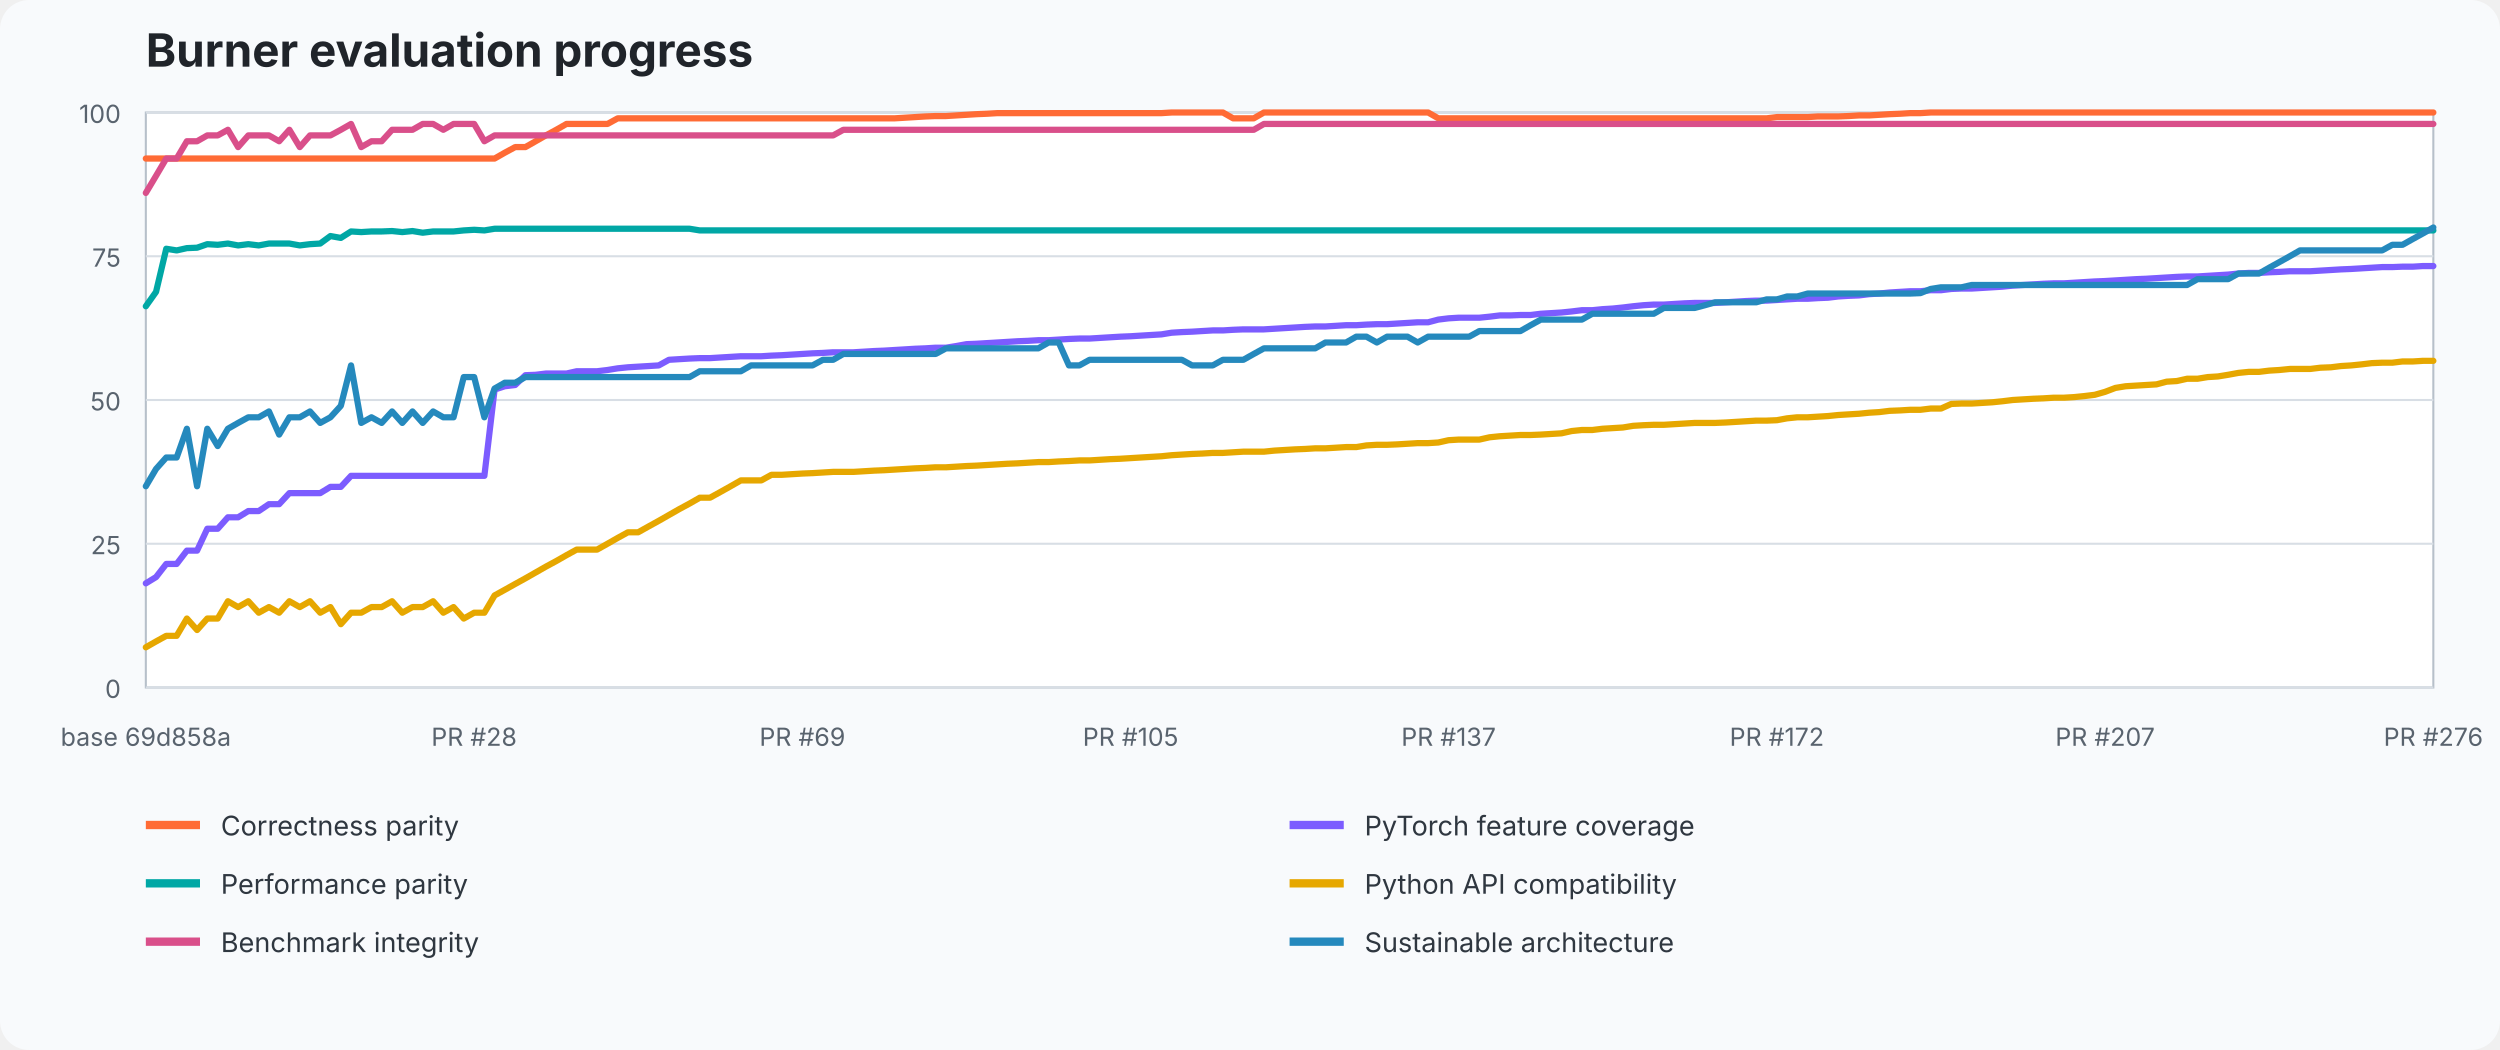
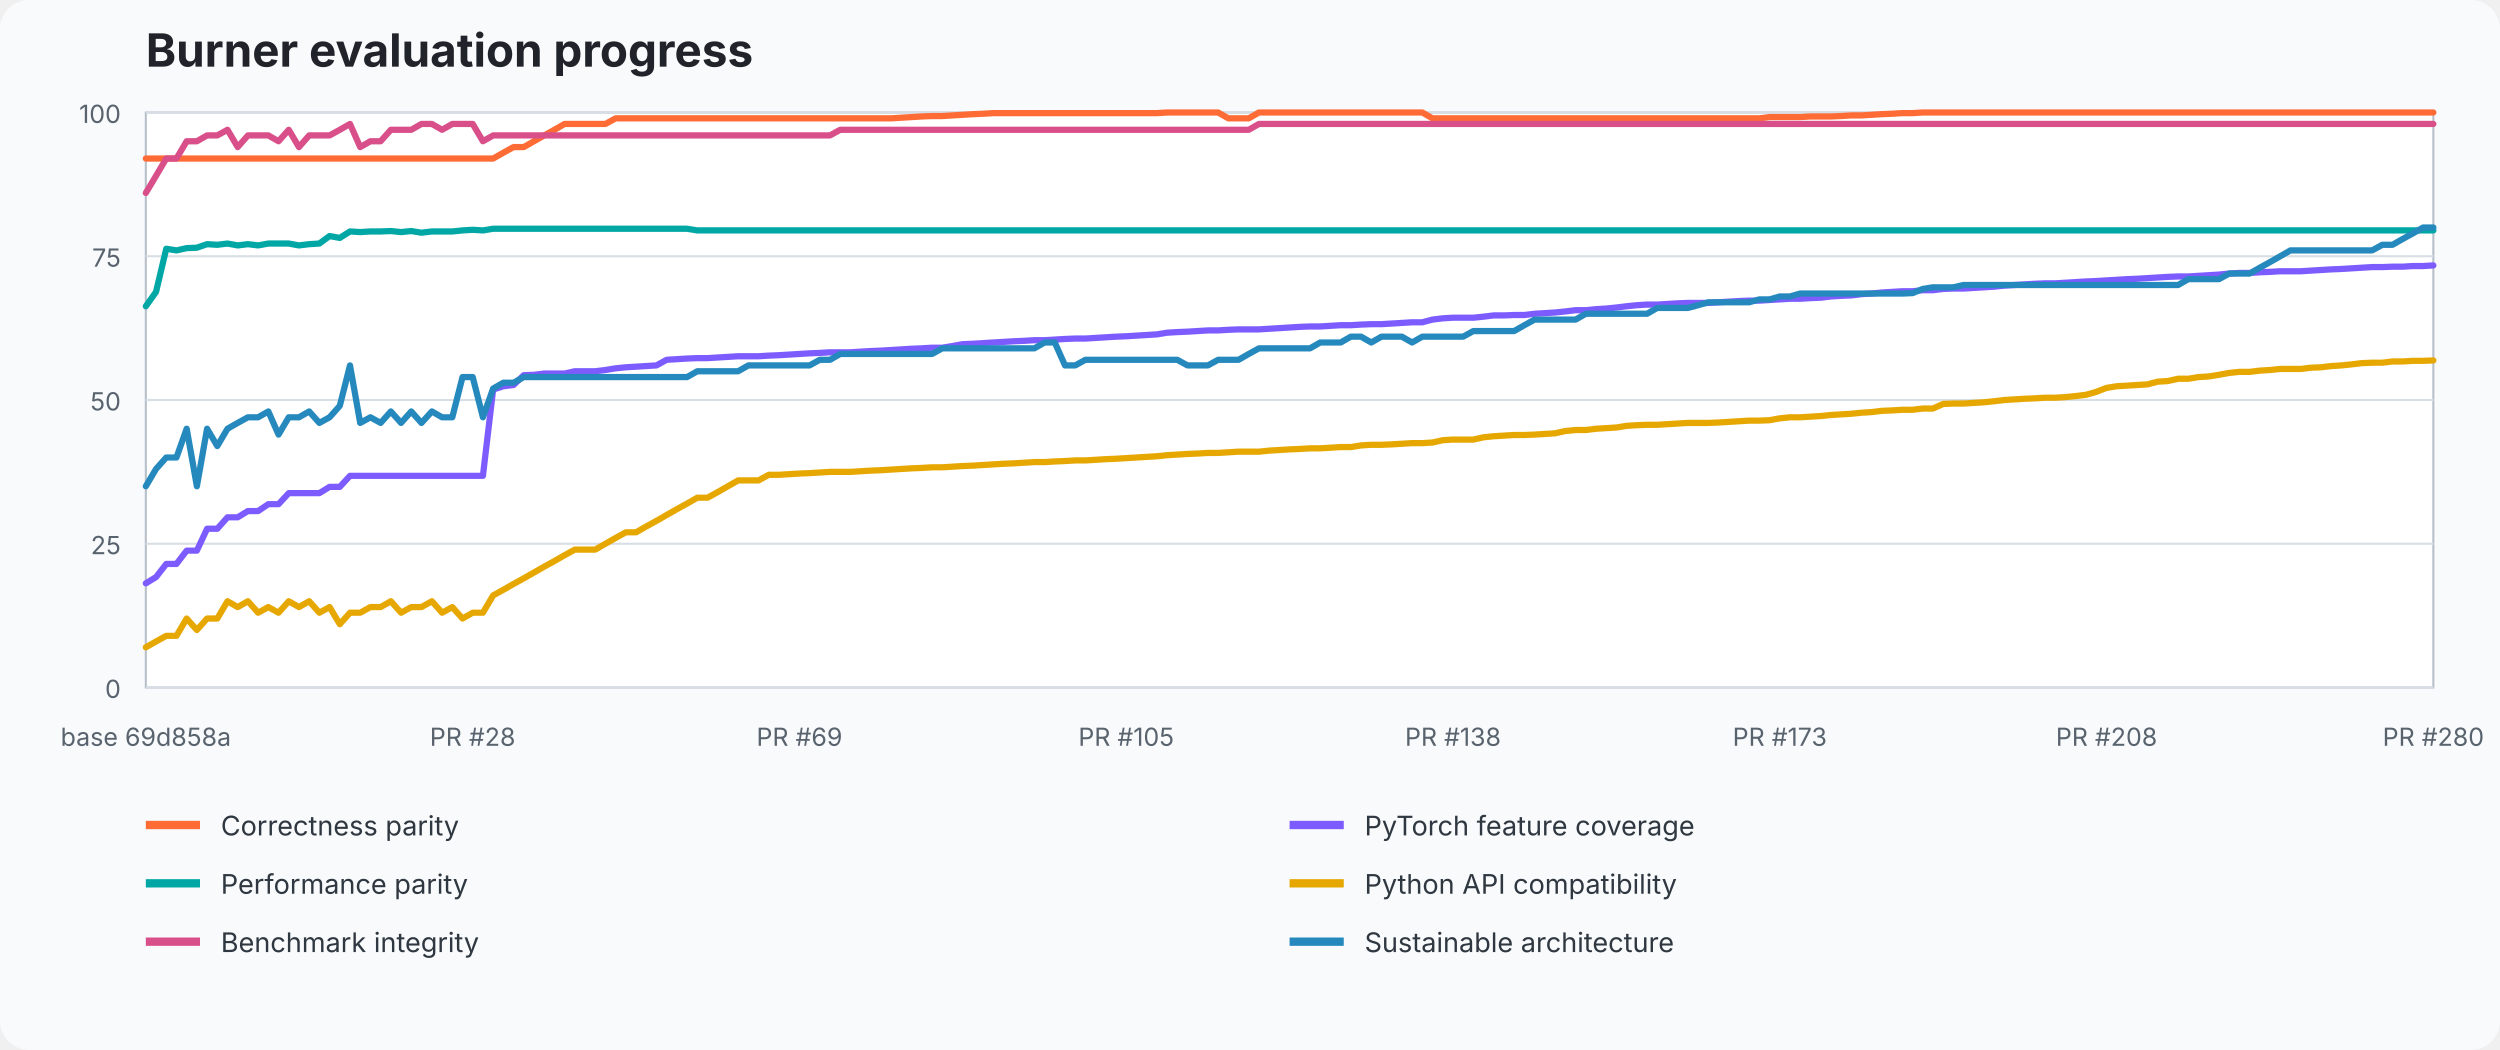
<svg xmlns="http://www.w3.org/2000/svg" width="1200" height="504" viewBox="0 0 1200 504" role="img" aria-labelledby="title desc">
  <style>text{font-family:ui-sans-serif,system-ui,-apple-system,BlinkMacSystemFont,"Segoe UI",sans-serif}.title{font-size:22px;font-weight:700;fill:#20242a}.axis{font-size:12px;fill:#59636e}.legend{font-size:13px;fill:#2f3740}.grid{stroke:#d8dee5;stroke-width:1}.plot{fill:#fff;stroke:#b7c0ca}</style>
  <rect width="100%" height="100%" fill="#f8fafc" rx="14" />
  <text x="70" y="32" class="title">Burner evaluation progress</text>
  <rect x="70" y="54" width="1098" height="276" class="plot" />
  <line x1="70" y1="330" x2="1168" y2="330" class="grid" />
  <text x="58" y="335" text-anchor="end" class="axis">0</text>
  <line x1="70" y1="261" x2="1168" y2="261" class="grid" />
  <text x="58" y="266" text-anchor="end" class="axis">25</text>
  <line x1="70" y1="192" x2="1168" y2="192" class="grid" />
  <text x="58" y="197" text-anchor="end" class="axis">50</text>
  <line x1="70" y1="123" x2="1168" y2="123" class="grid" />
  <text x="58" y="128" text-anchor="end" class="axis">75</text>
  <line x1="70" y1="54" x2="1168" y2="54" class="grid" />
  <text x="58" y="59" text-anchor="end" class="axis">100</text>
-   <polyline points="70.0,76.1 74.9,76.1 79.8,76.1 84.8,76.1 89.7,76.1 94.6,76.1 99.5,76.1 104.5,76.1 109.4,76.1 114.3,76.1 119.2,76.1 124.2,76.1 129.1,76.1 134.0,76.1 138.9,76.1 143.9,76.1 148.8,76.1 153.7,76.1 158.6,76.1 163.6,76.1 168.5,76.1 173.4,76.1 178.3,76.1 183.2,76.1 188.2,76.1 193.1,76.1 198.0,76.1 202.9,76.1 207.9,76.1 212.8,76.1 217.7,76.1 222.6,76.1 227.6,76.1 232.5,76.1 237.4,76.1 242.3,73.3 247.3,70.6 252.2,70.6 257.1,67.8 262.0,65.0 267.0,62.3 271.9,59.5 276.8,59.5 281.7,59.5 286.6,59.5 291.6,59.5 296.5,56.8 301.4,56.8 306.3,56.8 311.3,56.8 316.2,56.8 321.1,56.8 326.0,56.8 331.0,56.8 335.9,56.8 340.8,56.8 345.7,56.8 350.7,56.8 355.6,56.8 360.5,56.8 365.4,56.8 370.3,56.8 375.3,56.8 380.2,56.8 385.1,56.8 390.0,56.8 395.0,56.8 399.9,56.8 404.8,56.8 409.7,56.8 414.7,56.8 419.6,56.8 424.5,56.8 429.4,56.8 434.4,56.5 439.3,56.2 444.2,55.9 449.1,55.7 454.1,55.7 459.0,55.4 463.9,55.1 468.8,54.8 473.7,54.6 478.7,54.3 483.6,54.3 488.5,54.3 493.4,54.3 498.4,54.3 503.3,54.3 508.2,54.3 513.1,54.3 518.1,54.3 523.0,54.3 527.9,54.3 532.8,54.3 537.8,54.3 542.7,54.3 547.6,54.3 552.5,54.3 557.5,54.3 562.4,54.0 567.3,54.0 572.2,54.0 577.1,54.0 582.1,54.0 587.0,54.0 591.9,56.8 596.8,56.8 601.8,56.8 606.7,54.0 611.6,54.0 616.5,54.0 621.5,54.0 626.4,54.0 631.3,54.0 636.2,54.0 641.2,54.0 646.1,54.0 651.0,54.0 655.9,54.0 660.9,54.0 665.8,54.0 670.7,54.0 675.6,54.0 680.5,54.0 685.5,54.0 690.4,56.8 695.3,56.8 700.2,56.8 705.2,56.8 710.1,56.8 715.0,56.8 719.9,56.8 724.9,56.8 729.8,56.8 734.7,56.8 739.6,56.8 744.6,56.8 749.5,56.8 754.4,56.8 759.3,56.8 764.3,56.8 769.2,56.8 774.1,56.8 779.0,56.8 783.9,56.8 788.9,56.8 793.8,56.8 798.7,56.8 803.6,56.8 808.6,56.8 813.5,56.8 818.4,56.8 823.3,56.8 828.3,56.8 833.2,56.8 838.1,56.8 843.0,56.8 848.0,56.8 852.9,56.2 857.8,56.2 862.7,56.2 867.7,56.2 872.6,55.9 877.5,55.9 882.4,55.9 887.3,55.7 892.3,55.4 897.2,55.4 902.1,55.1 907.0,54.8 912.0,54.6 916.9,54.3 921.8,54.3 926.7,54.0 931.7,54.0 936.6,54.0 941.5,54.0 946.4,54.0 951.4,54.0 956.3,54.0 961.2,54.0 966.1,54.0 971.0,54.0 976.0,54.0 980.9,54.0 985.8,54.0 990.7,54.0 995.7,54.0 1000.6,54.0 1005.5,54.0 1010.4,54.0 1015.4,54.0 1020.3,54.0 1025.2,54.0 1030.1,54.0 1035.1,54.0 1040.0,54.0 1044.9,54.0 1049.8,54.0 1054.8,54.0 1059.7,54.0 1064.6,54.0 1069.5,54.0 1074.4,54.0 1079.4,54.0 1084.3,54.0 1089.2,54.0 1094.1,54.0 1099.1,54.0 1104.0,54.0 1108.9,54.0 1113.8,54.0 1118.8,54.0 1123.7,54.0 1128.6,54.0 1133.5,54.0 1138.5,54.0 1143.4,54.0 1148.3,54.0 1153.2,54.0 1158.2,54.0 1163.1,54.0 1168.0,54.0" fill="none" stroke="#ff6b35" stroke-width="3" stroke-linejoin="round" stroke-linecap="round" />
-   <polyline points="70.0,280.0 74.9,277.0 79.8,270.7 84.8,270.7 89.7,264.3 94.6,264.3 99.5,253.8 104.5,253.8 109.4,248.3 114.3,248.3 119.2,245.3 124.2,245.3 129.1,242.0 134.0,242.0 138.9,236.7 143.9,236.7 148.8,236.7 153.7,236.7 158.6,233.7 163.6,233.7 168.5,228.4 173.4,228.4 178.3,228.4 183.2,228.4 188.2,228.4 193.1,228.4 198.0,228.4 202.9,228.4 207.9,228.4 212.8,228.4 217.7,228.4 222.6,228.4 227.6,228.4 232.5,228.4 237.4,187.0 242.3,185.4 247.3,184.8 252.2,180.1 257.1,179.9 262.0,179.3 267.0,179.3 271.9,179.3 276.8,178.2 281.7,178.2 286.6,178.2 291.6,177.6 296.5,176.8 301.4,176.3 306.3,176.0 311.3,175.7 316.2,175.4 321.1,172.7 326.0,172.4 331.0,172.1 335.9,171.9 340.8,171.9 345.7,171.6 350.7,171.3 355.6,171.0 360.5,171.0 365.4,171.0 370.3,170.7 375.3,170.5 380.2,170.2 385.1,169.9 390.0,169.6 395.0,169.4 399.9,169.1 404.8,169.1 409.7,169.1 414.7,168.8 419.6,168.5 424.5,168.3 429.4,168.0 434.4,167.7 439.3,167.4 444.2,167.2 449.1,166.9 454.1,166.9 459.0,166.1 463.9,165.2 468.8,165.0 473.7,164.7 478.7,164.4 483.6,164.1 488.5,163.8 493.4,163.6 498.4,163.3 503.3,163.3 508.2,163.0 513.1,162.7 518.1,162.5 523.0,162.5 527.9,162.2 532.8,161.9 537.8,161.6 542.7,161.4 547.6,161.1 552.5,160.8 557.5,160.5 562.4,159.7 567.3,159.4 572.2,159.2 577.1,158.9 582.1,158.6 587.0,158.6 591.9,158.3 596.8,158.1 601.8,158.1 606.7,158.1 611.6,157.8 616.5,157.5 621.5,157.2 626.4,156.9 631.3,156.7 636.2,156.7 641.2,156.4 646.1,156.1 651.0,156.1 655.9,155.8 660.9,155.6 665.8,155.6 670.7,155.3 675.6,155.0 680.5,154.7 685.5,154.7 690.4,153.4 695.3,152.8 700.2,152.5 705.2,152.5 710.1,152.5 715.0,152.0 719.9,151.4 724.9,151.4 729.8,151.2 734.7,151.2 739.6,150.6 744.6,150.3 749.5,150.0 754.4,149.5 759.3,148.9 764.3,148.9 769.2,148.4 774.1,148.1 779.0,147.6 783.9,147.0 788.9,146.5 793.8,146.2 798.7,146.2 803.6,145.9 808.6,145.6 813.5,145.4 818.4,145.4 823.3,145.4 828.3,145.1 833.2,144.8 838.1,144.5 843.0,144.3 848.0,144.3 852.9,144.0 857.8,143.7 862.7,143.4 867.7,143.4 872.6,143.1 877.5,142.9 882.4,142.3 887.3,142.0 892.3,141.8 897.2,141.2 902.1,140.9 907.0,140.4 912.0,140.1 916.9,139.8 921.8,139.8 926.7,139.3 931.7,139.3 936.6,138.7 941.5,138.5 946.4,138.5 951.4,138.2 956.3,137.9 961.2,137.6 966.1,137.1 971.0,136.8 976.0,136.5 980.9,136.2 985.8,136.0 990.7,136.0 995.7,135.7 1000.6,135.4 1005.5,135.1 1010.4,134.9 1015.4,134.6 1020.3,134.3 1025.2,134.0 1030.1,133.8 1035.1,133.5 1040.0,133.2 1044.9,132.9 1049.8,132.7 1054.8,132.7 1059.7,132.4 1064.6,132.1 1069.5,131.8 1074.4,131.3 1079.4,131.0 1084.3,131.0 1089.2,130.7 1094.1,130.5 1099.1,130.2 1104.0,130.2 1108.9,130.2 1113.8,129.9 1118.8,129.6 1123.7,129.3 1128.6,129.1 1133.5,128.8 1138.5,128.5 1143.4,128.2 1148.3,128.2 1153.2,128.0 1158.2,128.0 1163.1,127.7 1168.0,127.7" fill="none" stroke="#7c5cff" stroke-width="3" stroke-linejoin="round" stroke-linecap="round" />
-   <polyline points="70.0,147.0 74.9,140.1 79.8,119.4 84.8,120.2 89.7,119.1 94.6,118.9 99.5,117.2 104.5,117.5 109.4,116.9 114.3,117.8 119.2,117.2 124.2,117.8 129.1,116.9 134.0,116.9 138.9,116.9 143.9,117.8 148.8,117.2 153.7,116.9 158.6,113.3 163.6,114.2 168.5,111.1 173.4,111.4 178.3,111.1 183.2,111.1 188.2,110.9 193.1,111.4 198.0,110.9 202.9,111.7 207.9,111.1 212.8,111.1 217.7,111.1 222.6,110.6 227.6,110.3 232.5,110.6 237.4,109.8 242.3,109.8 247.3,109.8 252.2,109.8 257.1,109.8 262.0,109.8 267.0,109.8 271.9,109.8 276.8,109.8 281.7,109.8 286.6,109.8 291.6,109.8 296.5,109.8 301.4,109.8 306.3,109.8 311.3,109.8 316.2,109.8 321.1,109.8 326.0,109.8 331.0,109.8 335.9,110.6 340.8,110.6 345.7,110.6 350.7,110.6 355.6,110.6 360.5,110.6 365.4,110.6 370.3,110.6 375.3,110.6 380.2,110.6 385.1,110.6 390.0,110.6 395.0,110.6 399.9,110.6 404.8,110.6 409.7,110.6 414.7,110.6 419.6,110.6 424.5,110.6 429.4,110.6 434.4,110.6 439.3,110.6 444.2,110.6 449.1,110.6 454.1,110.6 459.0,110.6 463.9,110.6 468.8,110.6 473.7,110.6 478.7,110.6 483.6,110.6 488.5,110.6 493.4,110.6 498.4,110.6 503.3,110.6 508.2,110.6 513.1,110.6 518.1,110.6 523.0,110.6 527.9,110.6 532.8,110.6 537.8,110.6 542.7,110.6 547.6,110.6 552.5,110.6 557.5,110.6 562.4,110.6 567.3,110.6 572.2,110.6 577.1,110.6 582.1,110.6 587.0,110.6 591.9,110.6 596.8,110.6 601.8,110.6 606.7,110.6 611.6,110.6 616.5,110.6 621.5,110.6 626.4,110.6 631.3,110.6 636.2,110.6 641.2,110.6 646.1,110.6 651.0,110.6 655.9,110.6 660.9,110.6 665.8,110.6 670.7,110.6 675.6,110.6 680.5,110.6 685.5,110.6 690.4,110.6 695.3,110.6 700.2,110.6 705.2,110.6 710.1,110.6 715.0,110.6 719.9,110.6 724.9,110.6 729.8,110.6 734.7,110.6 739.6,110.6 744.6,110.6 749.5,110.6 754.4,110.6 759.3,110.6 764.3,110.6 769.2,110.6 774.1,110.6 779.0,110.6 783.9,110.6 788.9,110.6 793.8,110.6 798.7,110.6 803.6,110.6 808.6,110.6 813.5,110.6 818.4,110.6 823.3,110.6 828.3,110.6 833.2,110.6 838.1,110.6 843.0,110.6 848.0,110.6 852.9,110.6 857.8,110.6 862.7,110.6 867.7,110.6 872.6,110.6 877.5,110.6 882.4,110.6 887.3,110.6 892.3,110.6 897.2,110.6 902.1,110.6 907.0,110.6 912.0,110.6 916.9,110.6 921.8,110.6 926.7,110.6 931.7,110.6 936.6,110.6 941.5,110.6 946.4,110.6 951.4,110.6 956.3,110.6 961.2,110.6 966.1,110.6 971.0,110.6 976.0,110.6 980.9,110.6 985.8,110.6 990.7,110.6 995.7,110.6 1000.6,110.6 1005.5,110.6 1010.4,110.6 1015.4,110.6 1020.3,110.6 1025.2,110.6 1030.1,110.6 1035.1,110.6 1040.0,110.6 1044.9,110.6 1049.8,110.6 1054.8,110.6 1059.7,110.6 1064.6,110.6 1069.5,110.6 1074.4,110.6 1079.4,110.6 1084.3,110.6 1089.2,110.6 1094.1,110.6 1099.1,110.6 1104.0,110.6 1108.9,110.6 1113.8,110.6 1118.8,110.6 1123.7,110.6 1128.6,110.6 1133.5,110.6 1138.5,110.6 1143.4,110.6 1148.3,110.6 1153.2,110.6 1158.2,110.6 1163.1,110.6 1168.0,110.6" fill="none" stroke="#00a7a5" stroke-width="3" stroke-linejoin="round" stroke-linecap="round" />
-   <polyline points="70.0,310.7 74.9,307.9 79.8,305.2 84.8,305.2 89.7,296.9 94.6,302.4 99.5,296.9 104.5,296.9 109.4,288.6 114.3,291.4 119.2,288.6 124.2,294.1 129.1,291.4 134.0,294.1 138.9,288.6 143.9,291.4 148.8,288.6 153.7,294.1 158.6,291.4 163.6,299.6 168.5,294.1 173.4,294.1 178.3,291.4 183.2,291.4 188.2,288.6 193.1,294.1 198.0,291.4 202.9,291.4 207.9,288.6 212.8,294.1 217.7,291.4 222.6,296.9 227.6,294.1 232.5,294.1 237.4,285.8 242.3,283.1 247.3,280.3 252.2,277.6 257.1,274.8 262.0,272.0 267.0,269.3 271.9,266.5 276.8,263.8 281.7,263.8 286.6,263.8 291.6,261.0 296.5,258.2 301.4,255.5 306.3,255.5 311.3,252.7 316.2,250.0 321.1,247.2 326.0,244.4 331.0,241.7 335.9,238.9 340.8,238.9 345.7,236.2 350.7,233.4 355.6,230.6 360.5,230.6 365.4,230.6 370.3,227.9 375.3,227.9 380.2,227.6 385.1,227.3 390.0,227.1 395.0,226.8 399.9,226.5 404.8,226.5 409.7,226.5 414.7,226.2 419.6,225.9 424.5,225.7 429.4,225.4 434.4,225.1 439.3,224.8 444.2,224.6 449.1,224.3 454.1,224.3 459.0,224.0 463.9,223.7 468.8,223.5 473.7,223.2 478.7,222.9 483.6,222.6 488.5,222.4 493.4,222.1 498.4,221.8 503.3,221.8 508.2,221.5 513.1,221.3 518.1,221.0 523.0,221.0 527.9,220.7 532.8,220.4 537.8,220.2 542.7,219.9 547.6,219.6 552.5,219.3 557.5,219.0 562.4,218.5 567.3,218.2 572.2,217.9 577.1,217.7 582.1,217.4 587.0,217.4 591.9,217.1 596.8,216.8 601.8,216.8 606.7,216.8 611.6,216.3 616.5,216.0 621.5,215.7 626.4,215.5 631.3,215.2 636.2,215.2 641.2,214.9 646.1,214.6 651.0,214.6 655.9,213.8 660.9,213.5 665.8,213.5 670.7,213.3 675.6,213.0 680.5,212.7 685.5,212.7 690.4,212.4 695.3,211.3 700.2,211.0 705.2,211.0 710.1,211.0 715.0,209.9 719.9,209.4 724.9,209.1 729.8,208.8 734.7,208.8 739.6,208.6 744.6,208.3 749.5,208.0 754.4,206.9 759.3,206.4 764.3,206.4 769.2,205.8 774.1,205.5 779.0,205.2 783.9,204.4 788.9,204.1 793.8,203.9 798.7,203.9 803.6,203.6 808.6,203.3 813.5,203.0 818.4,203.0 823.3,203.0 828.3,202.8 833.2,202.5 838.1,202.2 843.0,201.9 848.0,201.9 852.9,201.7 857.8,200.8 862.7,200.3 867.7,200.3 872.6,200.0 877.5,199.7 882.4,199.2 887.3,198.9 892.3,198.6 897.2,198.1 902.1,197.8 907.0,197.2 912.0,197.0 916.9,196.7 921.8,196.7 926.7,196.1 931.7,196.1 936.6,193.9 941.5,193.7 946.4,193.7 951.4,193.4 956.3,193.1 961.2,192.6 966.1,192.0 971.0,191.7 976.0,191.4 980.9,191.2 985.8,190.9 990.7,190.9 995.7,190.6 1000.6,190.1 1005.5,189.5 1010.4,188.1 1015.4,186.2 1020.3,185.4 1025.2,185.1 1030.1,184.8 1035.1,184.5 1040.0,183.2 1044.9,182.9 1049.8,181.8 1054.8,181.8 1059.7,181.0 1064.6,180.7 1069.5,179.9 1074.4,179.0 1079.4,178.5 1084.3,178.5 1089.2,177.9 1094.1,177.6 1099.1,177.1 1104.0,177.1 1108.9,177.1 1113.8,176.5 1118.8,176.3 1123.7,175.7 1128.6,175.4 1133.5,174.9 1138.5,174.3 1143.4,174.1 1148.3,174.1 1153.2,173.5 1158.2,173.5 1163.1,173.2 1168.0,173.2" fill="none" stroke="#e6a700" stroke-width="3" stroke-linejoin="round" stroke-linecap="round" />
-   <polyline points="70.0,92.6 74.9,84.4 79.8,76.1 84.8,76.1 89.7,67.8 94.6,67.8 99.5,65.0 104.5,65.0 109.4,62.3 114.3,70.6 119.2,65.0 124.2,65.0 129.1,65.0 134.0,67.8 138.9,62.3 143.9,70.6 148.8,65.0 153.7,65.0 158.6,65.0 163.6,62.3 168.5,59.5 173.4,70.6 178.3,67.8 183.2,67.8 188.2,62.3 193.1,62.3 198.0,62.3 202.9,59.5 207.9,59.5 212.8,62.3 217.7,59.5 222.6,59.5 227.6,59.5 232.5,67.8 237.4,65.0 242.3,65.0 247.3,65.0 252.2,65.0 257.1,65.0 262.0,65.0 267.0,65.0 271.9,65.0 276.8,65.0 281.7,65.0 286.6,65.0 291.6,65.0 296.5,65.0 301.4,65.0 306.3,65.0 311.3,65.0 316.2,65.0 321.1,65.0 326.0,65.0 331.0,65.0 335.9,65.0 340.8,65.0 345.7,65.0 350.7,65.0 355.6,65.0 360.5,65.0 365.4,65.0 370.3,65.0 375.3,65.0 380.2,65.0 385.1,65.0 390.0,65.0 395.0,65.0 399.9,65.0 404.8,62.3 409.7,62.3 414.7,62.3 419.6,62.3 424.5,62.3 429.4,62.3 434.4,62.3 439.3,62.3 444.2,62.3 449.1,62.3 454.1,62.3 459.0,62.3 463.9,62.3 468.8,62.3 473.7,62.3 478.7,62.3 483.6,62.3 488.5,62.3 493.4,62.3 498.4,62.3 503.3,62.3 508.2,62.3 513.1,62.3 518.1,62.3 523.0,62.3 527.9,62.3 532.8,62.3 537.8,62.3 542.7,62.3 547.6,62.3 552.5,62.3 557.5,62.3 562.4,62.3 567.3,62.3 572.2,62.3 577.1,62.3 582.1,62.3 587.0,62.3 591.9,62.3 596.8,62.3 601.8,62.3 606.7,59.5 611.6,59.5 616.5,59.5 621.5,59.5 626.4,59.5 631.3,59.5 636.2,59.5 641.2,59.5 646.1,59.5 651.0,59.5 655.9,59.5 660.9,59.5 665.8,59.5 670.7,59.5 675.6,59.5 680.5,59.5 685.5,59.5 690.4,59.5 695.3,59.5 700.2,59.5 705.2,59.5 710.1,59.5 715.0,59.5 719.9,59.5 724.9,59.5 729.8,59.5 734.7,59.5 739.6,59.5 744.6,59.5 749.5,59.5 754.4,59.5 759.3,59.5 764.3,59.5 769.2,59.5 774.1,59.5 779.0,59.5 783.9,59.5 788.9,59.5 793.8,59.5 798.7,59.5 803.6,59.5 808.6,59.5 813.5,59.5 818.4,59.5 823.3,59.5 828.3,59.5 833.2,59.5 838.1,59.5 843.0,59.5 848.0,59.5 852.9,59.5 857.8,59.5 862.7,59.5 867.7,59.5 872.6,59.5 877.5,59.5 882.4,59.5 887.3,59.5 892.3,59.5 897.2,59.5 902.1,59.5 907.0,59.5 912.0,59.5 916.9,59.5 921.8,59.5 926.7,59.5 931.7,59.5 936.6,59.5 941.5,59.5 946.4,59.5 951.4,59.5 956.3,59.5 961.2,59.5 966.1,59.5 971.0,59.5 976.0,59.5 980.9,59.5 985.8,59.5 990.7,59.5 995.7,59.5 1000.6,59.5 1005.5,59.5 1010.4,59.5 1015.4,59.5 1020.3,59.5 1025.2,59.5 1030.1,59.5 1035.1,59.5 1040.0,59.5 1044.9,59.5 1049.8,59.5 1054.8,59.5 1059.7,59.5 1064.6,59.5 1069.5,59.5 1074.4,59.5 1079.4,59.5 1084.3,59.5 1089.2,59.5 1094.1,59.5 1099.1,59.5 1104.0,59.5 1108.9,59.5 1113.8,59.5 1118.8,59.5 1123.7,59.5 1128.6,59.5 1133.5,59.5 1138.5,59.5 1143.4,59.5 1148.3,59.5 1153.2,59.5 1158.2,59.5 1163.1,59.5 1168.0,59.5" fill="none" stroke="#d94f8a" stroke-width="3" stroke-linejoin="round" stroke-linecap="round" />
-   <polyline points="70.0,233.4 74.9,225.1 79.8,219.6 84.8,219.6 89.7,205.8 94.6,233.4 99.5,205.8 104.5,214.1 109.4,205.8 114.3,203.0 119.2,200.3 124.2,200.3 129.1,197.5 134.0,208.6 138.9,200.3 143.9,200.3 148.8,197.5 153.7,203.0 158.6,200.3 163.6,194.8 168.5,175.4 173.4,203.0 178.3,200.3 183.2,203.0 188.2,197.5 193.1,203.0 198.0,197.5 202.9,203.0 207.9,197.5 212.8,200.3 217.7,200.3 222.6,181.0 227.6,181.0 232.5,200.3 237.4,186.5 242.3,183.7 247.3,183.7 252.2,181.0 257.1,181.0 262.0,181.0 267.0,181.0 271.9,181.0 276.8,181.0 281.7,181.0 286.6,181.0 291.6,181.0 296.5,181.0 301.4,181.0 306.3,181.0 311.3,181.0 316.2,181.0 321.1,181.0 326.0,181.0 331.0,181.0 335.9,178.2 340.8,178.2 345.7,178.2 350.7,178.2 355.6,178.2 360.5,175.4 365.4,175.4 370.3,175.4 375.3,175.4 380.2,175.4 385.1,175.4 390.0,175.4 395.0,172.7 399.9,172.7 404.8,169.9 409.7,169.9 414.7,169.9 419.6,169.9 424.5,169.9 429.4,169.9 434.4,169.9 439.3,169.9 444.2,169.9 449.1,169.9 454.1,167.2 459.0,167.2 463.9,167.2 468.8,167.2 473.7,167.2 478.7,167.2 483.6,167.2 488.5,167.2 493.4,167.2 498.4,167.2 503.3,164.4 508.2,164.4 513.1,175.4 518.1,175.4 523.0,172.7 527.9,172.7 532.8,172.7 537.8,172.7 542.7,172.7 547.6,172.7 552.5,172.7 557.5,172.7 562.4,172.7 567.3,172.7 572.2,175.4 577.1,175.4 582.1,175.4 587.0,172.7 591.9,172.7 596.8,172.7 601.8,169.9 606.7,167.2 611.6,167.2 616.5,167.2 621.5,167.2 626.4,167.2 631.3,167.2 636.2,164.4 641.2,164.4 646.1,164.4 651.0,161.6 655.9,161.6 660.9,164.4 665.8,161.6 670.7,161.6 675.6,161.6 680.5,164.4 685.5,161.6 690.4,161.6 695.3,161.6 700.2,161.6 705.2,161.6 710.1,158.9 715.0,158.9 719.9,158.9 724.9,158.9 729.8,158.9 734.7,156.1 739.6,153.4 744.6,153.4 749.5,153.4 754.4,153.4 759.3,153.4 764.3,150.6 769.2,150.6 774.1,150.6 779.0,150.6 783.9,150.6 788.9,150.6 793.8,150.6 798.7,147.8 803.6,147.8 808.6,147.8 813.5,147.8 818.4,146.5 823.3,145.1 828.3,145.1 833.2,145.1 838.1,145.1 843.0,145.1 848.0,143.7 852.9,143.7 857.8,142.3 862.7,142.3 867.7,140.9 872.6,140.9 877.5,140.9 882.4,140.9 887.3,140.9 892.3,140.9 897.2,140.9 902.1,140.9 907.0,140.9 912.0,140.9 916.9,140.9 921.8,140.7 926.7,138.7 931.7,137.9 936.6,137.9 941.5,137.9 946.4,136.8 951.4,136.8 956.3,136.8 961.2,136.8 966.1,136.8 971.0,136.8 976.0,136.8 980.9,136.8 985.8,136.8 990.7,136.8 995.7,136.8 1000.6,136.8 1005.5,136.8 1010.4,136.8 1015.4,136.8 1020.3,136.8 1025.2,136.8 1030.1,136.8 1035.1,136.8 1040.0,136.8 1044.9,136.8 1049.8,136.8 1054.8,134.0 1059.7,134.0 1064.6,134.0 1069.5,134.0 1074.4,131.3 1079.4,131.3 1084.3,131.3 1089.2,128.5 1094.1,125.8 1099.1,123.0 1104.0,120.2 1108.9,120.2 1113.8,120.2 1118.8,120.2 1123.7,120.2 1128.6,120.2 1133.5,120.2 1138.5,120.2 1143.4,120.2 1148.3,117.5 1153.2,117.5 1158.2,114.7 1163.1,112.0 1168.0,109.2" fill="none" stroke="#2589bd" stroke-width="3" stroke-linejoin="round" stroke-linecap="round" />
+   <polyline points="70.0,76.1 74.9,76.1 79.8,76.1 84.7,76.1 89.6,76.1 94.5,76.1 99.4,76.1 104.3,76.1 109.2,76.1 114.1,76.1 119.0,76.1 123.9,76.1 128.8,76.1 133.7,76.1 138.6,76.1 143.5,76.1 148.4,76.1 153.3,76.1 158.2,76.1 163.1,76.1 168.0,76.1 172.9,76.1 177.8,76.1 182.7,76.1 187.6,76.1 192.5,76.1 197.4,76.1 202.3,76.1 207.3,76.1 212.2,76.1 217.1,76.1 222.0,76.1 226.9,76.1 231.8,76.1 236.7,76.1 241.6,73.3 246.5,70.6 251.4,70.6 256.3,67.8 261.2,65.0 266.1,62.3 271.0,59.5 275.9,59.5 280.8,59.5 285.7,59.5 290.6,59.5 295.5,56.8 300.4,56.8 305.3,56.8 310.2,56.8 315.1,56.8 320.0,56.8 324.9,56.8 329.8,56.8 334.7,56.8 339.6,56.8 344.5,56.8 349.4,56.8 354.3,56.8 359.2,56.8 364.1,56.8 369.0,56.8 373.9,56.8 378.8,56.8 383.7,56.8 388.6,56.8 393.5,56.8 398.4,56.8 403.3,56.8 408.2,56.8 413.1,56.8 418.0,56.8 422.9,56.8 427.8,56.8 432.7,56.5 437.6,56.2 442.5,55.9 447.4,55.7 452.3,55.7 457.2,55.4 462.1,55.1 467.0,54.8 471.9,54.6 476.8,54.3 481.8,54.3 486.7,54.3 491.6,54.3 496.5,54.3 501.4,54.3 506.3,54.3 511.2,54.3 516.1,54.3 521.0,54.3 525.9,54.3 530.8,54.3 535.7,54.3 540.6,54.3 545.5,54.3 550.4,54.3 555.3,54.3 560.2,54.0 565.1,54.0 570.0,54.0 574.9,54.0 579.8,54.0 584.7,54.0 589.6,56.8 594.5,56.8 599.4,56.8 604.3,54.0 609.2,54.0 614.1,54.0 619.0,54.0 623.9,54.0 628.8,54.0 633.7,54.0 638.6,54.0 643.5,54.0 648.4,54.0 653.3,54.0 658.2,54.0 663.1,54.0 668.0,54.0 672.9,54.0 677.8,54.0 682.7,54.0 687.6,56.8 692.5,56.8 697.4,56.8 702.3,56.8 707.2,56.8 712.1,56.8 717.0,56.8 721.9,56.8 726.8,56.8 731.7,56.8 736.6,56.8 741.5,56.8 746.4,56.8 751.3,56.8 756.3,56.8 761.2,56.8 766.1,56.8 771.0,56.8 775.9,56.8 780.8,56.8 785.7,56.8 790.6,56.8 795.5,56.8 800.4,56.8 805.3,56.8 810.2,56.8 815.1,56.8 820.0,56.8 824.9,56.8 829.8,56.8 834.7,56.8 839.6,56.8 844.5,56.8 849.4,56.2 854.3,56.2 859.2,56.2 864.1,56.2 869.0,55.9 873.9,55.9 878.8,55.9 883.7,55.7 888.6,55.4 893.5,55.4 898.4,55.1 903.3,54.8 908.2,54.6 913.1,54.3 918.0,54.3 922.9,54.0 927.8,54.0 932.7,54.0 937.6,54.0 942.5,54.0 947.4,54.0 952.3,54.0 957.2,54.0 962.1,54.0 967.0,54.0 971.9,54.0 976.8,54.0 981.7,54.0 986.6,54.0 991.5,54.0 996.4,54.0 1001.3,54.0 1006.2,54.0 1011.1,54.0 1016.0,54.0 1020.9,54.0 1025.8,54.0 1030.8,54.0 1035.7,54.0 1040.6,54.0 1045.5,54.0 1050.4,54.0 1055.3,54.0 1060.2,54.0 1065.1,54.0 1070.0,54.0 1074.9,54.0 1079.8,54.0 1084.7,54.0 1089.6,54.0 1094.5,54.0 1099.4,54.0 1104.3,54.0 1109.2,54.0 1114.1,54.0 1119.0,54.0 1123.9,54.0 1128.8,54.0 1133.7,54.0 1138.6,54.0 1143.5,54.0 1148.4,54.0 1153.3,54.0 1158.2,54.0 1163.1,54.0 1168.0,54.0" fill="none" stroke="#ff6b35" stroke-width="3" stroke-linejoin="round" stroke-linecap="round" />
+   <polyline points="70.0,280.0 74.9,277.0 79.8,270.7 84.7,270.7 89.6,264.3 94.5,264.3 99.4,253.8 104.3,253.8 109.2,248.3 114.1,248.3 119.0,245.3 123.9,245.3 128.8,242.0 133.7,242.0 138.6,236.7 143.5,236.7 148.4,236.7 153.3,236.7 158.2,233.7 163.1,233.7 168.0,228.4 172.9,228.4 177.8,228.4 182.7,228.4 187.6,228.4 192.5,228.4 197.4,228.4 202.3,228.4 207.3,228.4 212.2,228.4 217.1,228.4 222.0,228.4 226.9,228.4 231.8,228.4 236.7,187.0 241.6,185.4 246.5,184.8 251.4,180.1 256.3,179.9 261.2,179.3 266.1,179.3 271.0,179.3 275.9,178.2 280.8,178.2 285.7,178.2 290.6,177.6 295.5,176.8 300.4,176.3 305.3,176.0 310.2,175.7 315.1,175.4 320.0,172.7 324.9,172.4 329.8,172.1 334.7,171.9 339.6,171.9 344.5,171.6 349.4,171.3 354.3,171.0 359.2,171.0 364.1,171.0 369.0,170.7 373.9,170.5 378.8,170.2 383.7,169.9 388.6,169.6 393.5,169.4 398.4,169.1 403.3,169.1 408.2,169.1 413.1,168.8 418.0,168.5 422.9,168.3 427.8,168.0 432.7,167.7 437.6,167.4 442.5,167.2 447.4,166.9 452.3,166.9 457.2,166.1 462.1,165.2 467.0,165.0 471.9,164.7 476.8,164.4 481.8,164.1 486.7,163.8 491.6,163.6 496.5,163.3 501.4,163.3 506.3,163.0 511.2,162.7 516.1,162.5 521.0,162.5 525.9,162.2 530.8,161.9 535.7,161.6 540.6,161.4 545.5,161.1 550.4,160.8 555.3,160.5 560.2,159.7 565.1,159.4 570.0,159.2 574.9,158.9 579.8,158.6 584.7,158.6 589.6,158.3 594.5,158.1 599.4,158.1 604.3,158.1 609.2,157.8 614.1,157.5 619.0,157.2 623.9,156.9 628.8,156.7 633.7,156.7 638.6,156.4 643.5,156.1 648.4,156.1 653.3,155.8 658.2,155.6 663.1,155.6 668.0,155.3 672.9,155.0 677.8,154.7 682.7,154.7 687.6,153.4 692.5,152.8 697.4,152.5 702.3,152.5 707.2,152.5 712.1,152.0 717.0,151.4 721.9,151.4 726.8,151.2 731.7,151.2 736.6,150.6 741.5,150.3 746.4,150.0 751.3,149.5 756.3,148.9 761.2,148.9 766.1,148.4 771.0,148.1 775.9,147.6 780.8,147.0 785.7,146.5 790.6,146.2 795.5,146.2 800.4,145.9 805.3,145.6 810.2,145.4 815.1,145.4 820.0,145.4 824.9,145.1 829.8,144.8 834.7,144.5 839.6,144.3 844.5,144.3 849.4,144.0 854.3,143.7 859.2,143.4 864.1,143.4 869.0,143.1 873.9,142.9 878.8,142.3 883.7,142.0 888.6,141.8 893.5,141.2 898.4,140.9 903.3,140.4 908.2,140.1 913.1,139.8 918.0,139.8 922.9,139.3 927.8,139.3 932.7,138.7 937.6,138.5 942.5,138.5 947.4,138.2 952.3,137.9 957.2,137.6 962.1,137.1 967.0,136.8 971.9,136.5 976.8,136.2 981.7,136.0 986.6,136.0 991.5,135.7 996.4,135.4 1001.3,135.1 1006.2,134.9 1011.1,134.6 1016.0,134.3 1020.9,134.0 1025.8,133.8 1030.8,133.5 1035.7,133.2 1040.6,132.9 1045.5,132.7 1050.4,132.7 1055.3,132.4 1060.2,132.1 1065.1,131.8 1070.0,131.3 1074.9,131.0 1079.8,131.0 1084.7,130.7 1089.6,130.5 1094.5,130.2 1099.4,130.2 1104.3,130.2 1109.2,129.9 1114.1,129.6 1119.0,129.3 1123.9,129.1 1128.8,128.8 1133.7,128.5 1138.6,128.2 1143.5,128.2 1148.4,128.0 1153.3,128.0 1158.2,127.7 1163.1,127.7 1168.0,127.4" fill="none" stroke="#7c5cff" stroke-width="3" stroke-linejoin="round" stroke-linecap="round" />
+   <polyline points="70.0,147.0 74.9,140.1 79.8,119.4 84.7,120.2 89.6,119.1 94.5,118.9 99.4,117.2 104.3,117.5 109.2,116.9 114.1,117.8 119.0,117.2 123.9,117.8 128.8,116.9 133.7,116.9 138.6,116.9 143.5,117.8 148.4,117.2 153.3,116.9 158.2,113.3 163.1,114.2 168.0,111.1 172.9,111.4 177.8,111.1 182.7,111.1 187.6,110.9 192.5,111.4 197.4,110.9 202.3,111.7 207.3,111.1 212.2,111.1 217.1,111.1 222.0,110.6 226.9,110.3 231.8,110.6 236.7,109.8 241.6,109.8 246.5,109.8 251.4,109.8 256.3,109.8 261.2,109.8 266.1,109.8 271.0,109.8 275.9,109.8 280.8,109.8 285.7,109.8 290.6,109.8 295.5,109.8 300.4,109.8 305.3,109.8 310.2,109.8 315.1,109.8 320.0,109.8 324.9,109.8 329.8,109.8 334.7,110.6 339.6,110.6 344.5,110.6 349.4,110.6 354.3,110.6 359.2,110.6 364.1,110.6 369.0,110.6 373.9,110.6 378.8,110.6 383.7,110.6 388.6,110.6 393.5,110.6 398.4,110.6 403.3,110.6 408.2,110.6 413.1,110.6 418.0,110.6 422.9,110.6 427.8,110.6 432.7,110.6 437.6,110.6 442.5,110.6 447.4,110.6 452.3,110.6 457.2,110.6 462.1,110.6 467.0,110.6 471.9,110.6 476.8,110.6 481.8,110.6 486.7,110.6 491.6,110.6 496.5,110.6 501.4,110.6 506.3,110.6 511.2,110.6 516.1,110.6 521.0,110.6 525.9,110.6 530.8,110.6 535.7,110.6 540.6,110.6 545.5,110.6 550.4,110.6 555.3,110.6 560.2,110.6 565.1,110.6 570.0,110.6 574.9,110.6 579.8,110.6 584.7,110.6 589.6,110.6 594.5,110.6 599.4,110.6 604.3,110.6 609.2,110.6 614.1,110.6 619.0,110.6 623.9,110.6 628.8,110.6 633.7,110.6 638.6,110.6 643.5,110.6 648.4,110.6 653.3,110.6 658.2,110.6 663.1,110.6 668.0,110.6 672.9,110.6 677.8,110.6 682.7,110.6 687.6,110.6 692.5,110.6 697.4,110.6 702.3,110.6 707.2,110.6 712.1,110.6 717.0,110.6 721.9,110.6 726.8,110.6 731.7,110.6 736.6,110.6 741.5,110.6 746.4,110.6 751.3,110.6 756.3,110.6 761.2,110.6 766.1,110.6 771.0,110.6 775.9,110.6 780.8,110.6 785.7,110.6 790.6,110.6 795.5,110.6 800.4,110.6 805.3,110.6 810.2,110.6 815.1,110.6 820.0,110.6 824.9,110.6 829.8,110.6 834.7,110.6 839.6,110.6 844.5,110.6 849.4,110.6 854.3,110.6 859.2,110.6 864.1,110.6 869.0,110.6 873.9,110.6 878.8,110.6 883.7,110.6 888.6,110.6 893.5,110.6 898.4,110.6 903.3,110.6 908.2,110.6 913.1,110.6 918.0,110.6 922.9,110.6 927.8,110.6 932.7,110.6 937.6,110.6 942.5,110.6 947.4,110.6 952.3,110.6 957.2,110.6 962.1,110.6 967.0,110.6 971.9,110.6 976.8,110.6 981.7,110.6 986.6,110.6 991.5,110.6 996.4,110.6 1001.3,110.6 1006.2,110.6 1011.1,110.6 1016.0,110.6 1020.9,110.6 1025.8,110.6 1030.8,110.6 1035.7,110.6 1040.6,110.6 1045.5,110.6 1050.4,110.6 1055.3,110.6 1060.2,110.6 1065.1,110.6 1070.0,110.6 1074.9,110.6 1079.8,110.6 1084.7,110.6 1089.6,110.6 1094.5,110.6 1099.4,110.6 1104.3,110.6 1109.2,110.6 1114.1,110.6 1119.0,110.6 1123.9,110.6 1128.8,110.6 1133.7,110.6 1138.6,110.6 1143.5,110.6 1148.4,110.6 1153.3,110.6 1158.2,110.6 1163.1,110.6 1168.0,110.6" fill="none" stroke="#00a7a5" stroke-width="3" stroke-linejoin="round" stroke-linecap="round" />
+   <polyline points="70.0,310.7 74.9,307.9 79.8,305.2 84.7,305.2 89.6,296.9 94.5,302.4 99.4,296.9 104.3,296.9 109.2,288.6 114.1,291.4 119.0,288.6 123.9,294.1 128.8,291.4 133.7,294.1 138.6,288.6 143.5,291.4 148.4,288.6 153.3,294.1 158.2,291.4 163.1,299.6 168.0,294.1 172.9,294.1 177.8,291.4 182.7,291.4 187.6,288.6 192.5,294.1 197.4,291.4 202.3,291.4 207.3,288.6 212.2,294.1 217.1,291.4 222.0,296.9 226.9,294.1 231.8,294.1 236.7,285.8 241.6,283.1 246.5,280.3 251.4,277.6 256.3,274.8 261.2,272.0 266.1,269.3 271.0,266.5 275.9,263.8 280.8,263.8 285.7,263.8 290.6,261.0 295.5,258.2 300.4,255.5 305.3,255.5 310.2,252.7 315.1,250.0 320.0,247.2 324.9,244.4 329.8,241.7 334.7,238.9 339.6,238.9 344.5,236.2 349.4,233.4 354.3,230.6 359.2,230.6 364.1,230.6 369.0,227.9 373.9,227.9 378.8,227.6 383.7,227.3 388.6,227.1 393.5,226.8 398.4,226.5 403.3,226.5 408.2,226.5 413.1,226.2 418.0,225.9 422.9,225.7 427.8,225.4 432.7,225.1 437.6,224.8 442.5,224.6 447.4,224.3 452.3,224.3 457.2,224.0 462.1,223.7 467.0,223.5 471.9,223.2 476.8,222.9 481.8,222.6 486.7,222.4 491.6,222.1 496.5,221.8 501.4,221.8 506.3,221.5 511.2,221.3 516.1,221.0 521.0,221.0 525.9,220.7 530.8,220.4 535.7,220.2 540.6,219.9 545.5,219.6 550.4,219.3 555.3,219.0 560.2,218.5 565.1,218.2 570.0,217.9 574.9,217.7 579.8,217.4 584.7,217.4 589.6,217.1 594.5,216.8 599.4,216.8 604.3,216.8 609.2,216.3 614.1,216.0 619.0,215.7 623.9,215.5 628.8,215.2 633.7,215.2 638.6,214.9 643.5,214.6 648.4,214.6 653.3,213.8 658.2,213.5 663.1,213.5 668.0,213.3 672.9,213.0 677.8,212.7 682.7,212.7 687.6,212.4 692.5,211.3 697.4,211.0 702.3,211.0 707.2,211.0 712.1,209.9 717.0,209.4 721.9,209.1 726.8,208.8 731.7,208.8 736.6,208.6 741.5,208.3 746.4,208.0 751.3,206.9 756.3,206.4 761.2,206.4 766.1,205.8 771.0,205.5 775.9,205.2 780.8,204.4 785.7,204.1 790.6,203.9 795.5,203.9 800.4,203.6 805.3,203.3 810.2,203.0 815.1,203.0 820.0,203.0 824.9,202.8 829.8,202.5 834.7,202.2 839.6,201.9 844.5,201.9 849.4,201.7 854.3,200.8 859.2,200.3 864.1,200.3 869.0,200.0 873.9,199.7 878.8,199.2 883.7,198.9 888.6,198.6 893.5,198.1 898.4,197.8 903.3,197.2 908.2,197.0 913.1,196.7 918.0,196.7 922.9,196.1 927.8,196.1 932.7,193.9 937.6,193.7 942.5,193.7 947.4,193.4 952.3,193.1 957.2,192.6 962.1,192.0 967.0,191.7 971.9,191.4 976.8,191.2 981.7,190.9 986.6,190.9 991.5,190.6 996.4,190.1 1001.3,189.5 1006.2,188.1 1011.1,186.2 1016.0,185.4 1020.9,185.1 1025.8,184.8 1030.8,184.5 1035.7,183.2 1040.6,182.9 1045.5,181.8 1050.4,181.8 1055.3,181.0 1060.2,180.7 1065.1,179.9 1070.0,179.0 1074.9,178.5 1079.8,178.5 1084.7,177.9 1089.6,177.6 1094.5,177.1 1099.4,177.1 1104.3,177.1 1109.2,176.5 1114.1,176.3 1119.0,175.7 1123.9,175.4 1128.8,174.9 1133.7,174.3 1138.6,174.1 1143.5,174.1 1148.4,173.5 1153.3,173.5 1158.2,173.2 1163.1,173.2 1168.0,173.0" fill="none" stroke="#e6a700" stroke-width="3" stroke-linejoin="round" stroke-linecap="round" />
+   <polyline points="70.0,92.6 74.9,84.4 79.8,76.1 84.7,76.1 89.6,67.8 94.5,67.8 99.4,65.0 104.3,65.0 109.2,62.3 114.1,70.6 119.0,65.0 123.9,65.0 128.8,65.0 133.7,67.8 138.6,62.3 143.5,70.6 148.4,65.0 153.3,65.0 158.2,65.0 163.1,62.3 168.0,59.5 172.9,70.6 177.8,67.8 182.7,67.8 187.6,62.3 192.5,62.3 197.4,62.3 202.3,59.5 207.3,59.5 212.2,62.3 217.1,59.5 222.0,59.5 226.9,59.5 231.8,67.8 236.7,65.0 241.6,65.0 246.5,65.0 251.4,65.0 256.3,65.0 261.2,65.0 266.1,65.0 271.0,65.0 275.9,65.0 280.8,65.0 285.7,65.0 290.6,65.0 295.5,65.0 300.4,65.0 305.3,65.0 310.2,65.0 315.1,65.0 320.0,65.0 324.9,65.0 329.8,65.0 334.7,65.0 339.6,65.0 344.5,65.0 349.4,65.0 354.3,65.0 359.2,65.0 364.1,65.0 369.0,65.0 373.9,65.0 378.8,65.0 383.7,65.0 388.6,65.0 393.5,65.0 398.4,65.0 403.3,62.3 408.2,62.3 413.1,62.3 418.0,62.3 422.9,62.3 427.8,62.3 432.7,62.3 437.6,62.3 442.5,62.3 447.4,62.3 452.3,62.3 457.2,62.3 462.1,62.3 467.0,62.3 471.9,62.3 476.8,62.3 481.8,62.3 486.7,62.3 491.6,62.3 496.5,62.3 501.4,62.3 506.3,62.3 511.2,62.3 516.1,62.3 521.0,62.3 525.9,62.3 530.8,62.3 535.7,62.3 540.6,62.3 545.5,62.3 550.4,62.3 555.3,62.3 560.2,62.3 565.1,62.3 570.0,62.3 574.9,62.3 579.8,62.3 584.7,62.3 589.6,62.3 594.5,62.3 599.4,62.3 604.3,59.5 609.2,59.5 614.1,59.5 619.0,59.5 623.9,59.5 628.8,59.5 633.7,59.5 638.6,59.5 643.5,59.5 648.4,59.5 653.3,59.5 658.2,59.5 663.1,59.5 668.0,59.5 672.9,59.5 677.8,59.5 682.7,59.5 687.6,59.5 692.5,59.5 697.4,59.5 702.3,59.5 707.2,59.5 712.1,59.5 717.0,59.5 721.9,59.5 726.8,59.5 731.7,59.5 736.6,59.5 741.5,59.5 746.4,59.5 751.3,59.5 756.3,59.5 761.2,59.5 766.1,59.5 771.0,59.5 775.9,59.5 780.8,59.5 785.7,59.5 790.6,59.5 795.5,59.5 800.4,59.5 805.3,59.5 810.2,59.5 815.1,59.5 820.0,59.5 824.9,59.5 829.8,59.5 834.7,59.5 839.6,59.5 844.5,59.5 849.4,59.5 854.3,59.5 859.2,59.5 864.1,59.5 869.0,59.5 873.9,59.5 878.8,59.5 883.7,59.5 888.6,59.5 893.5,59.5 898.4,59.5 903.3,59.5 908.2,59.5 913.1,59.5 918.0,59.5 922.9,59.5 927.8,59.5 932.7,59.5 937.6,59.5 942.5,59.5 947.4,59.5 952.3,59.5 957.2,59.5 962.1,59.5 967.0,59.5 971.9,59.5 976.8,59.5 981.7,59.5 986.6,59.5 991.5,59.5 996.4,59.5 1001.3,59.5 1006.2,59.5 1011.1,59.5 1016.0,59.5 1020.9,59.5 1025.8,59.5 1030.8,59.5 1035.7,59.5 1040.6,59.5 1045.5,59.5 1050.4,59.5 1055.3,59.5 1060.2,59.5 1065.1,59.5 1070.0,59.5 1074.9,59.5 1079.8,59.5 1084.7,59.5 1089.6,59.5 1094.5,59.5 1099.4,59.5 1104.3,59.5 1109.2,59.5 1114.1,59.5 1119.0,59.5 1123.9,59.5 1128.8,59.5 1133.7,59.5 1138.6,59.5 1143.5,59.5 1148.4,59.5 1153.3,59.5 1158.2,59.5 1163.1,59.5 1168.0,59.5" fill="none" stroke="#d94f8a" stroke-width="3" stroke-linejoin="round" stroke-linecap="round" />
+   <polyline points="70.0,233.4 74.9,225.1 79.8,219.6 84.7,219.6 89.6,205.8 94.5,233.4 99.4,205.8 104.3,214.1 109.2,205.8 114.1,203.0 119.0,200.3 123.9,200.3 128.8,197.5 133.7,208.6 138.6,200.3 143.5,200.3 148.4,197.5 153.3,203.0 158.2,200.3 163.1,194.8 168.0,175.4 172.9,203.0 177.8,200.3 182.7,203.0 187.6,197.5 192.5,203.0 197.4,197.5 202.3,203.0 207.3,197.5 212.2,200.3 217.1,200.3 222.0,181.0 226.9,181.0 231.8,200.3 236.7,186.5 241.6,183.7 246.5,183.7 251.4,181.0 256.3,181.0 261.2,181.0 266.1,181.0 271.0,181.0 275.9,181.0 280.8,181.0 285.7,181.0 290.6,181.0 295.5,181.0 300.4,181.0 305.3,181.0 310.2,181.0 315.1,181.0 320.0,181.0 324.9,181.0 329.8,181.0 334.7,178.2 339.6,178.2 344.5,178.2 349.4,178.2 354.3,178.2 359.2,175.4 364.1,175.4 369.0,175.4 373.9,175.4 378.8,175.4 383.7,175.4 388.6,175.4 393.5,172.7 398.4,172.7 403.3,169.9 408.2,169.9 413.1,169.9 418.0,169.9 422.9,169.9 427.8,169.9 432.7,169.9 437.6,169.9 442.5,169.9 447.4,169.9 452.3,167.2 457.2,167.2 462.1,167.2 467.0,167.2 471.9,167.2 476.8,167.2 481.8,167.2 486.7,167.2 491.6,167.2 496.5,167.2 501.4,164.4 506.3,164.4 511.2,175.4 516.1,175.4 521.0,172.7 525.9,172.7 530.8,172.7 535.7,172.7 540.6,172.7 545.5,172.7 550.4,172.7 555.3,172.7 560.2,172.7 565.1,172.7 570.0,175.4 574.9,175.4 579.8,175.4 584.7,172.7 589.6,172.7 594.5,172.7 599.4,169.9 604.3,167.2 609.2,167.2 614.1,167.2 619.0,167.2 623.9,167.2 628.8,167.2 633.7,164.4 638.6,164.4 643.5,164.4 648.4,161.6 653.3,161.6 658.2,164.4 663.1,161.6 668.0,161.6 672.9,161.6 677.8,164.4 682.7,161.6 687.6,161.6 692.5,161.6 697.4,161.6 702.3,161.6 707.2,158.9 712.1,158.9 717.0,158.9 721.9,158.9 726.8,158.9 731.7,156.1 736.6,153.4 741.5,153.4 746.4,153.4 751.3,153.4 756.3,153.4 761.2,150.6 766.1,150.6 771.0,150.6 775.9,150.6 780.8,150.6 785.7,150.6 790.6,150.6 795.5,147.8 800.4,147.8 805.3,147.8 810.2,147.8 815.1,146.5 820.0,145.1 824.9,145.1 829.8,145.1 834.7,145.1 839.6,145.1 844.5,143.7 849.4,143.7 854.3,142.3 859.2,142.3 864.1,140.9 869.0,140.9 873.9,140.9 878.8,140.9 883.7,140.9 888.6,140.9 893.5,140.9 898.4,140.9 903.3,140.9 908.2,140.9 913.1,140.9 918.0,140.7 922.9,138.7 927.8,137.9 932.7,137.9 937.6,137.9 942.5,136.8 947.4,136.8 952.3,136.8 957.2,136.8 962.1,136.8 967.0,136.8 971.9,136.8 976.8,136.8 981.7,136.8 986.6,136.8 991.5,136.8 996.4,136.8 1001.3,136.8 1006.2,136.8 1011.1,136.8 1016.0,136.8 1020.9,136.8 1025.8,136.8 1030.8,136.8 1035.7,136.8 1040.6,136.8 1045.5,136.8 1050.4,134.0 1055.3,134.0 1060.2,134.0 1065.1,134.0 1070.0,131.3 1074.9,131.3 1079.8,131.3 1084.7,128.5 1089.6,125.8 1094.5,123.0 1099.4,120.2 1104.3,120.2 1109.2,120.2 1114.1,120.2 1119.0,120.2 1123.9,120.2 1128.8,120.2 1133.7,120.2 1138.6,120.2 1143.5,117.5 1148.4,117.5 1153.3,114.7 1158.2,112.0 1163.1,109.2 1168.0,109.2" fill="none" stroke="#2589bd" stroke-width="3" stroke-linejoin="round" stroke-linecap="round" />
  <text x="70" y="358" text-anchor="middle" class="axis">base 69d858a</text>
-   <text x="227.561" y="358" text-anchor="middle" class="axis">PR #28</text>
-   <text x="385.121" y="358" text-anchor="middle" class="axis">PR #69</text>
-   <text x="542.682" y="358" text-anchor="middle" class="axis">PR #105</text>
-   <text x="695.318" y="358" text-anchor="middle" class="axis">PR #137</text>
-   <text x="852.879" y="358" text-anchor="middle" class="axis">PR #172</text>
-   <text x="1010.439" y="358" text-anchor="middle" class="axis">PR #207</text>
-   <text x="1168" y="358" text-anchor="middle" class="axis">PR #276</text>
+   <text x="226.857" y="358" text-anchor="middle" class="axis">PR #28</text>
+   <text x="383.714" y="358" text-anchor="middle" class="axis">PR #69</text>
+   <text x="540.571" y="358" text-anchor="middle" class="axis">PR #105</text>
+   <text x="697.429" y="358" text-anchor="middle" class="axis">PR #138</text>
+   <text x="854.286" y="358" text-anchor="middle" class="axis">PR #173</text>
+   <text x="1011.143" y="358" text-anchor="middle" class="axis">PR #208</text>
+   <text x="1168" y="358" text-anchor="middle" class="axis">PR #280</text>
  <line x1="70" y1="396" x2="96" y2="396" stroke="#ff6b35" stroke-width="4" />
  <text x="106" y="401" class="legend">Correctness parity</text>
  <line x1="619" y1="396" x2="645" y2="396" stroke="#7c5cff" stroke-width="4" />
  <text x="655" y="401" class="legend">PyTorch feature coverage</text>
  <line x1="70" y1="424" x2="96" y2="424" stroke="#00a7a5" stroke-width="4" />
  <text x="106" y="429" class="legend">Performance parity</text>
  <line x1="619" y1="424" x2="645" y2="424" stroke="#e6a700" stroke-width="4" />
  <text x="655" y="429" class="legend">Python API compatibility</text>
  <line x1="70" y1="452" x2="96" y2="452" stroke="#d94f8a" stroke-width="4" />
  <text x="106" y="457" class="legend">Benchmark integrity</text>
  <line x1="619" y1="452" x2="645" y2="452" stroke="#2589bd" stroke-width="4" />
  <text x="655" y="457" class="legend">Sustainable architecture</text>
</svg>
